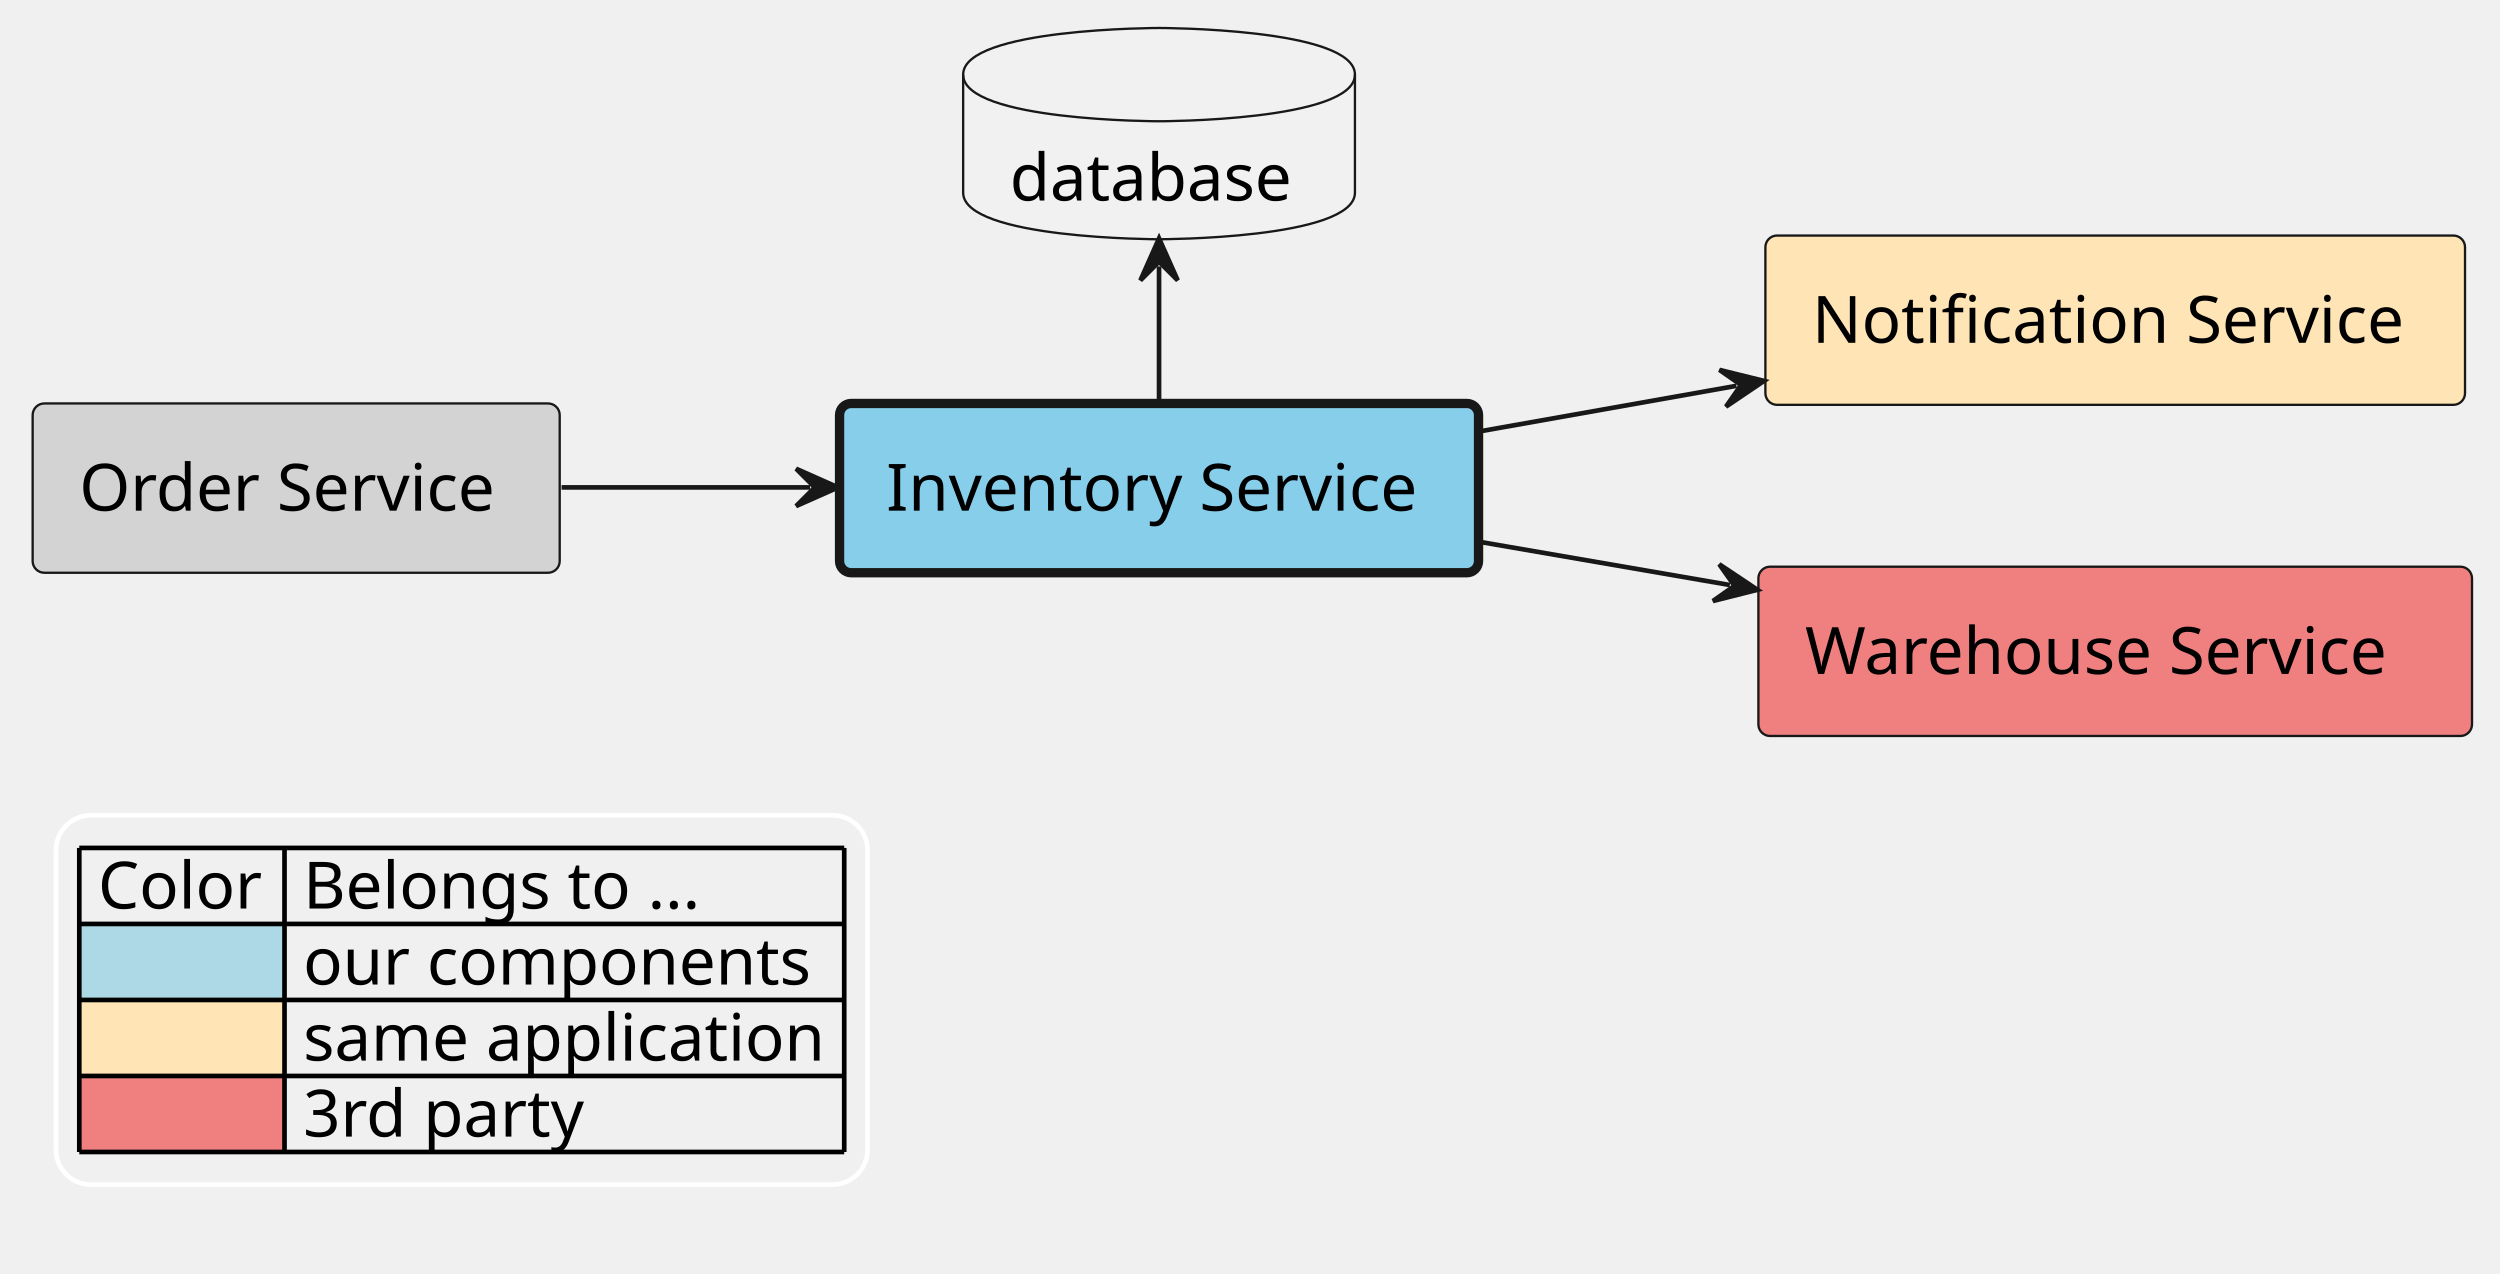
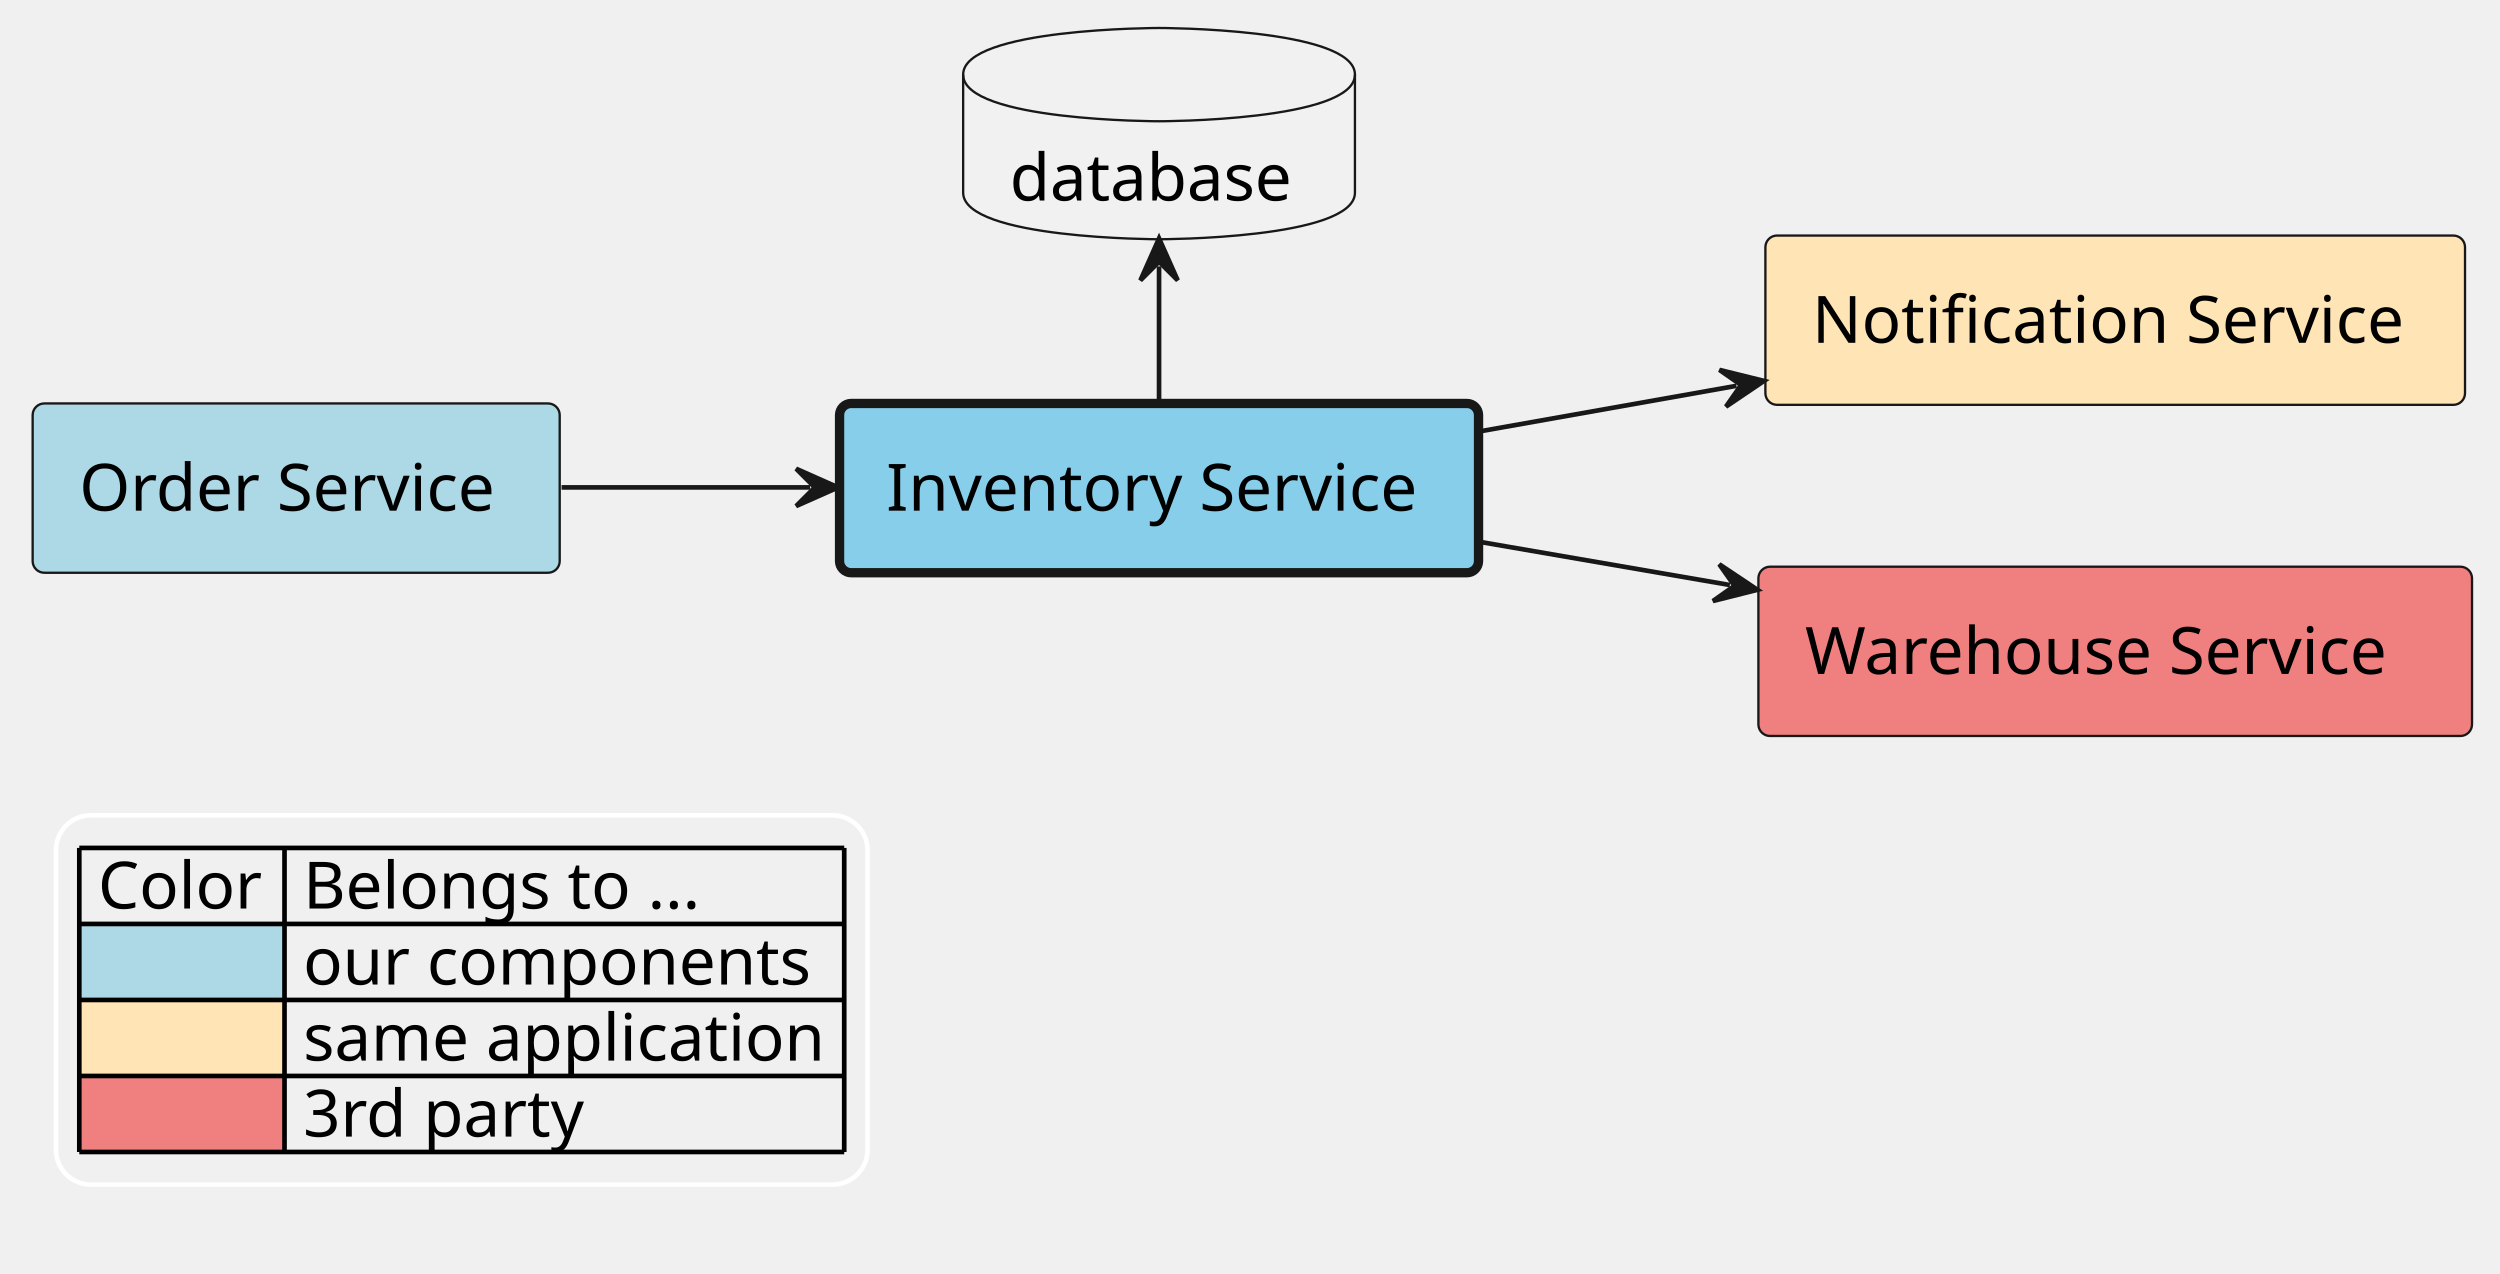
<svg xmlns="http://www.w3.org/2000/svg" contentStyleType="text/css" height="273px" preserveAspectRatio="none" style="width:536px;height:273px;background:#FFFFFF;" version="1.1" viewBox="0 0 536 273" width="536px" zoomAndPan="magnify">
  <defs />
  <g>
    <g id="elem_application__team__order_service">
-       <rect fill="#D3D3D3" height="36.297" rx="2.5" ry="2.5" style="stroke:#181818;stroke-width:0.5;" width="113" x="7" y="86.5" />
+       <rect fill="#ADD8E6" height="36.297" rx="2.5" ry="2.5" style="stroke:#181818;stroke-width:0.5;" width="113" x="7" y="86.5" />
      <text fill="#000000" font-family="sans-serif" font-size="14" lengthAdjust="spacing" textLength="93" x="17" y="109.495">Order Service</text>
    </g>
    <g id="elem_application__team__inventory_service">
      <rect fill="#87CEEB" height="36.297" rx="2.5" ry="2.5" style="stroke:#181818;stroke-width:2.0;" width="137" x="180" y="86.5" />
      <text fill="#000000" font-family="sans-serif" font-size="14" lengthAdjust="spacing" textLength="117" x="190" y="109.495">Inventory Service</text>
    </g>
    <g id="elem_application__team__inventory_database">
      <path d="M206.5,16 C206.5,6 248.5,6 248.5,6 C248.5,6 290.5,6 290.5,16 L290.5,41.297 C290.5,51.297 248.5,51.297 248.5,51.297 C248.5,51.297 206.5,51.297 206.5,41.297 L206.5,16 " fill="#F1F1F1" style="stroke:#181818;stroke-width:0.5;" />
      <path d="M206.5,16 C206.5,26 248.5,26 248.5,26 C248.5,26 290.5,26 290.5,16 " fill="none" style="stroke:#181818;stroke-width:0.5;" />
      <text fill="#000000" font-family="sans-serif" font-size="14" lengthAdjust="spacing" textLength="64" x="216.5" y="42.995">database</text>
    </g>
    <g id="elem_application__notification_service">
      <rect fill="#FFE4B5" height="36.297" rx="2.5" ry="2.5" style="stroke:#181818;stroke-width:0.5;" width="150" x="378.5" y="50.5" />
      <text fill="#000000" font-family="sans-serif" font-size="14" lengthAdjust="spacing" textLength="130" x="388.5" y="73.495">Notification Service</text>
    </g>
    <g id="elem_third_party__warehouse_service">
      <rect fill="#F08080" height="36.297" rx="2.5" ry="2.5" style="stroke:#181818;stroke-width:0.5;" width="153" x="377" y="121.5" />
      <text fill="#000000" font-family="sans-serif" font-size="14" lengthAdjust="spacing" textLength="133" x="387" y="144.495">Warehouse Service</text>
    </g>
    <g id="link_application__team__order_service_application__team__inventory_service">
      <path d="M120.4,104.5 C139.11,104.5 154.17,104.5 173.69,104.5 " fill="none" id="application__team__order_service-to-application__team__inventory_service" style="stroke:#181818;stroke-width:1.0;" />
      <polygon fill="#181818" points="179.69,104.5,170.69,100.5,174.69,104.5,170.69,108.5,179.69,104.5" style="stroke:#181818;stroke-width:1.0;" />
    </g>
    <g id="link_application__team__inventory_database_application__team__inventory_service">
      <path d="M248.5,57.11 C248.5,68.87 248.5,74.63 248.5,86.39 " fill="none" id="application__team__inventory_database-backto-application__team__inventory_service" style="stroke:#181818;stroke-width:1.0;" />
      <polygon fill="#181818" points="248.5,51.11,244.5,60.11,248.5,56.11,252.5,60.11,248.5,51.11" style="stroke:#181818;stroke-width:1.0;" />
    </g>
    <g id="link_application__team__inventory_service_application__notification_service">
      <path d="M317.1,92.51 C336.7,89.04 352.312,86.269 372.302,82.719 " fill="none" id="application__team__inventory_service-to-application__notification_service" style="stroke:#181818;stroke-width:1.0;" />
      <polygon fill="#181818" points="378.21,81.67,368.649,79.305,373.287,82.544,370.048,87.182,378.21,81.67" style="stroke:#181818;stroke-width:1.0;" />
    </g>
    <g id="link_application__team__inventory_service_third_party__warehouse_service">
      <path d="M317.1,116.15 C336.24,119.46 351.297,122.05 370.887,125.43 " fill="none" id="application__team__inventory_service-to-third_party__warehouse_service" style="stroke:#181818;stroke-width:1.0;" />
      <polygon fill="#181818" points="376.8,126.45,368.611,120.978,371.873,125.6,367.251,128.862,376.8,126.45" style="stroke:#181818;stroke-width:1.0;" />
    </g>
    <rect fill="none" height="79.188" id="_legend" rx="7.5" ry="7.5" style="stroke:#FFFFFF;stroke-width:1.0;" width="174" x="12" y="174.797" />
    <text fill="#000000" font-family="sans-serif" font-size="14" lengthAdjust="spacing" textLength="36" x="21" y="194.792">Color</text>
    <text fill="#000000" font-family="sans-serif" font-size="14" lengthAdjust="spacing" textLength="91" x="65" y="194.792">Belongs to ...</text>
    <rect fill="#ADD8E6" height="16.297" style="stroke:none;stroke-width:1.0;" width="44" x="17" y="198.094" />
    <text fill="#000000" font-family="sans-serif" font-size="14" lengthAdjust="spacing" textLength="4" x="17" y="211.089"> </text>
    <text fill="#000000" font-family="sans-serif" font-size="14" lengthAdjust="spacing" textLength="115" x="65" y="211.089">our components</text>
    <rect fill="#FFE4B5" height="16.297" style="stroke:none;stroke-width:1.0;" width="44" x="17" y="214.391" />
    <text fill="#000000" font-family="sans-serif" font-size="14" lengthAdjust="spacing" textLength="4" x="17" y="227.386"> </text>
    <text fill="#000000" font-family="sans-serif" font-size="14" lengthAdjust="spacing" textLength="116" x="65" y="227.386">same application</text>
    <rect fill="#F08080" height="16.297" style="stroke:none;stroke-width:1.0;" width="44" x="17" y="230.688" />
    <text fill="#000000" font-family="sans-serif" font-size="14" lengthAdjust="spacing" textLength="4" x="17" y="243.683"> </text>
    <text fill="#000000" font-family="sans-serif" font-size="14" lengthAdjust="spacing" textLength="61" x="65" y="243.683">3rd party</text>
    <line style="stroke:#000000;stroke-width:1.0;" x1="17" x2="181" y1="181.797" y2="181.797" />
    <line style="stroke:#000000;stroke-width:1.0;" x1="17" x2="181" y1="198.094" y2="198.094" />
    <line style="stroke:#000000;stroke-width:1.0;" x1="17" x2="181" y1="214.391" y2="214.391" />
    <line style="stroke:#000000;stroke-width:1.0;" x1="17" x2="181" y1="230.688" y2="230.688" />
    <line style="stroke:#000000;stroke-width:1.0;" x1="17" x2="181" y1="246.984" y2="246.984" />
    <line style="stroke:#000000;stroke-width:1.0;" x1="17" x2="17" y1="181.797" y2="246.984" />
    <line style="stroke:#000000;stroke-width:1.0;" x1="61" x2="61" y1="181.797" y2="246.984" />
    <line style="stroke:#000000;stroke-width:1.0;" x1="181" x2="181" y1="181.797" y2="246.984" />
  </g>
</svg>
